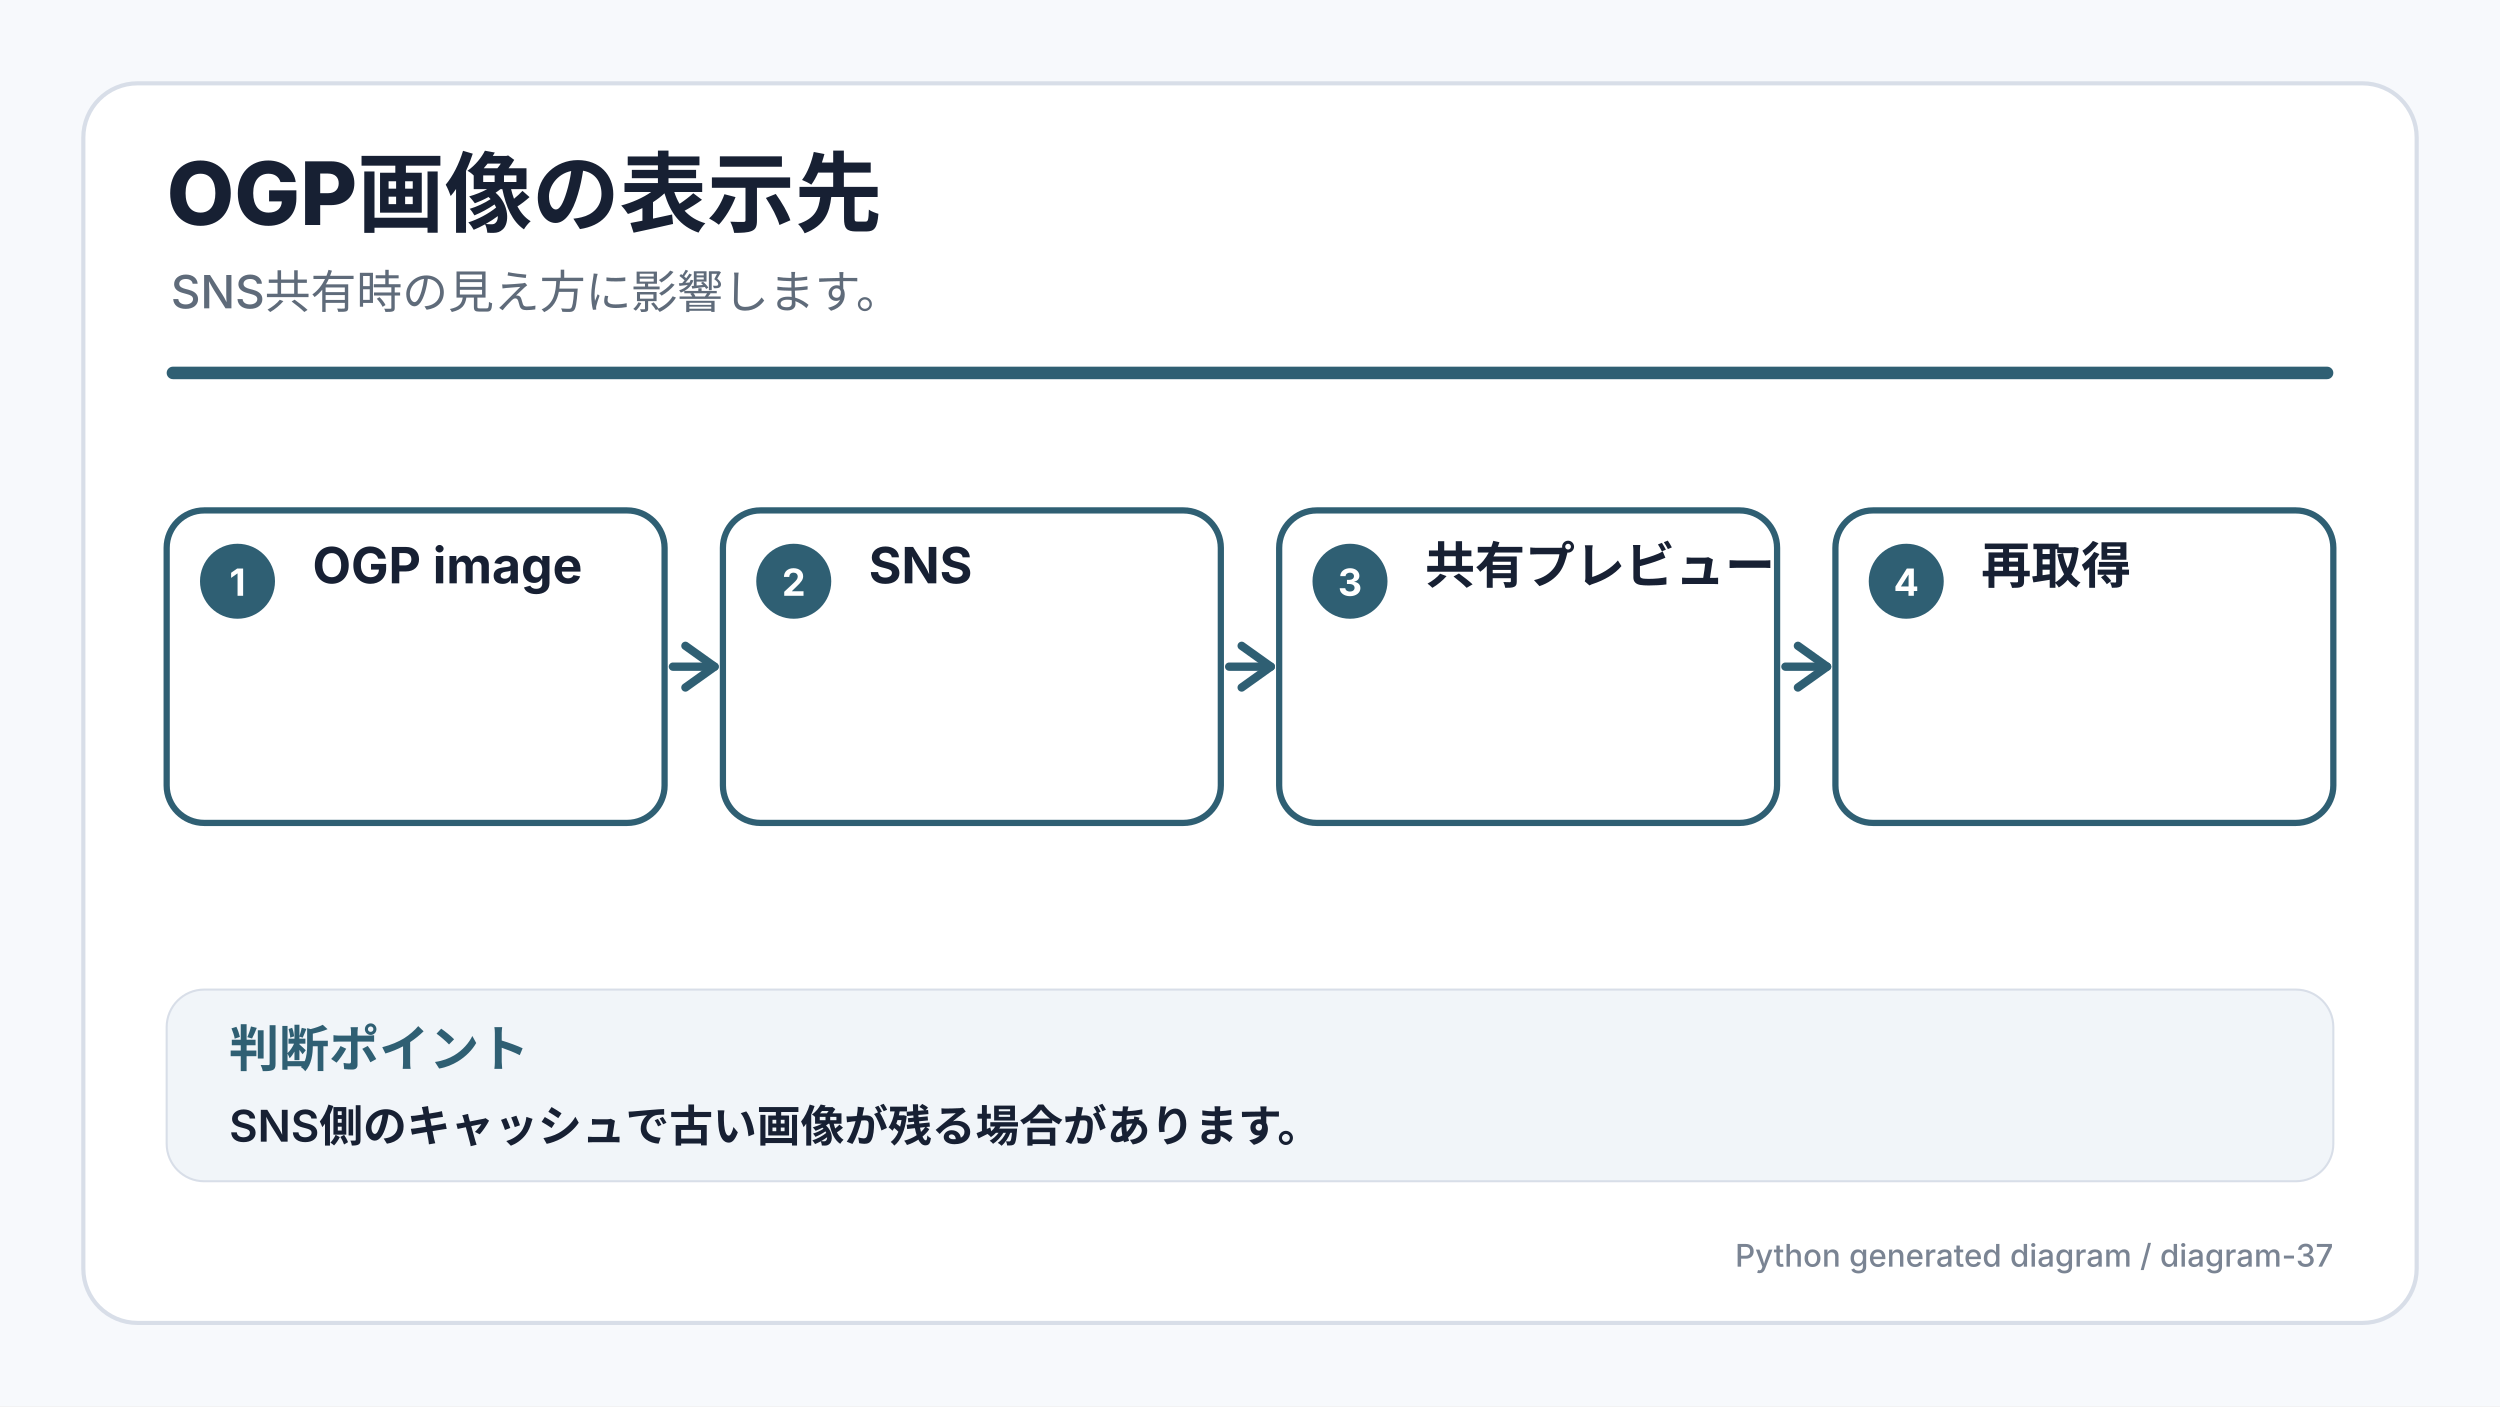
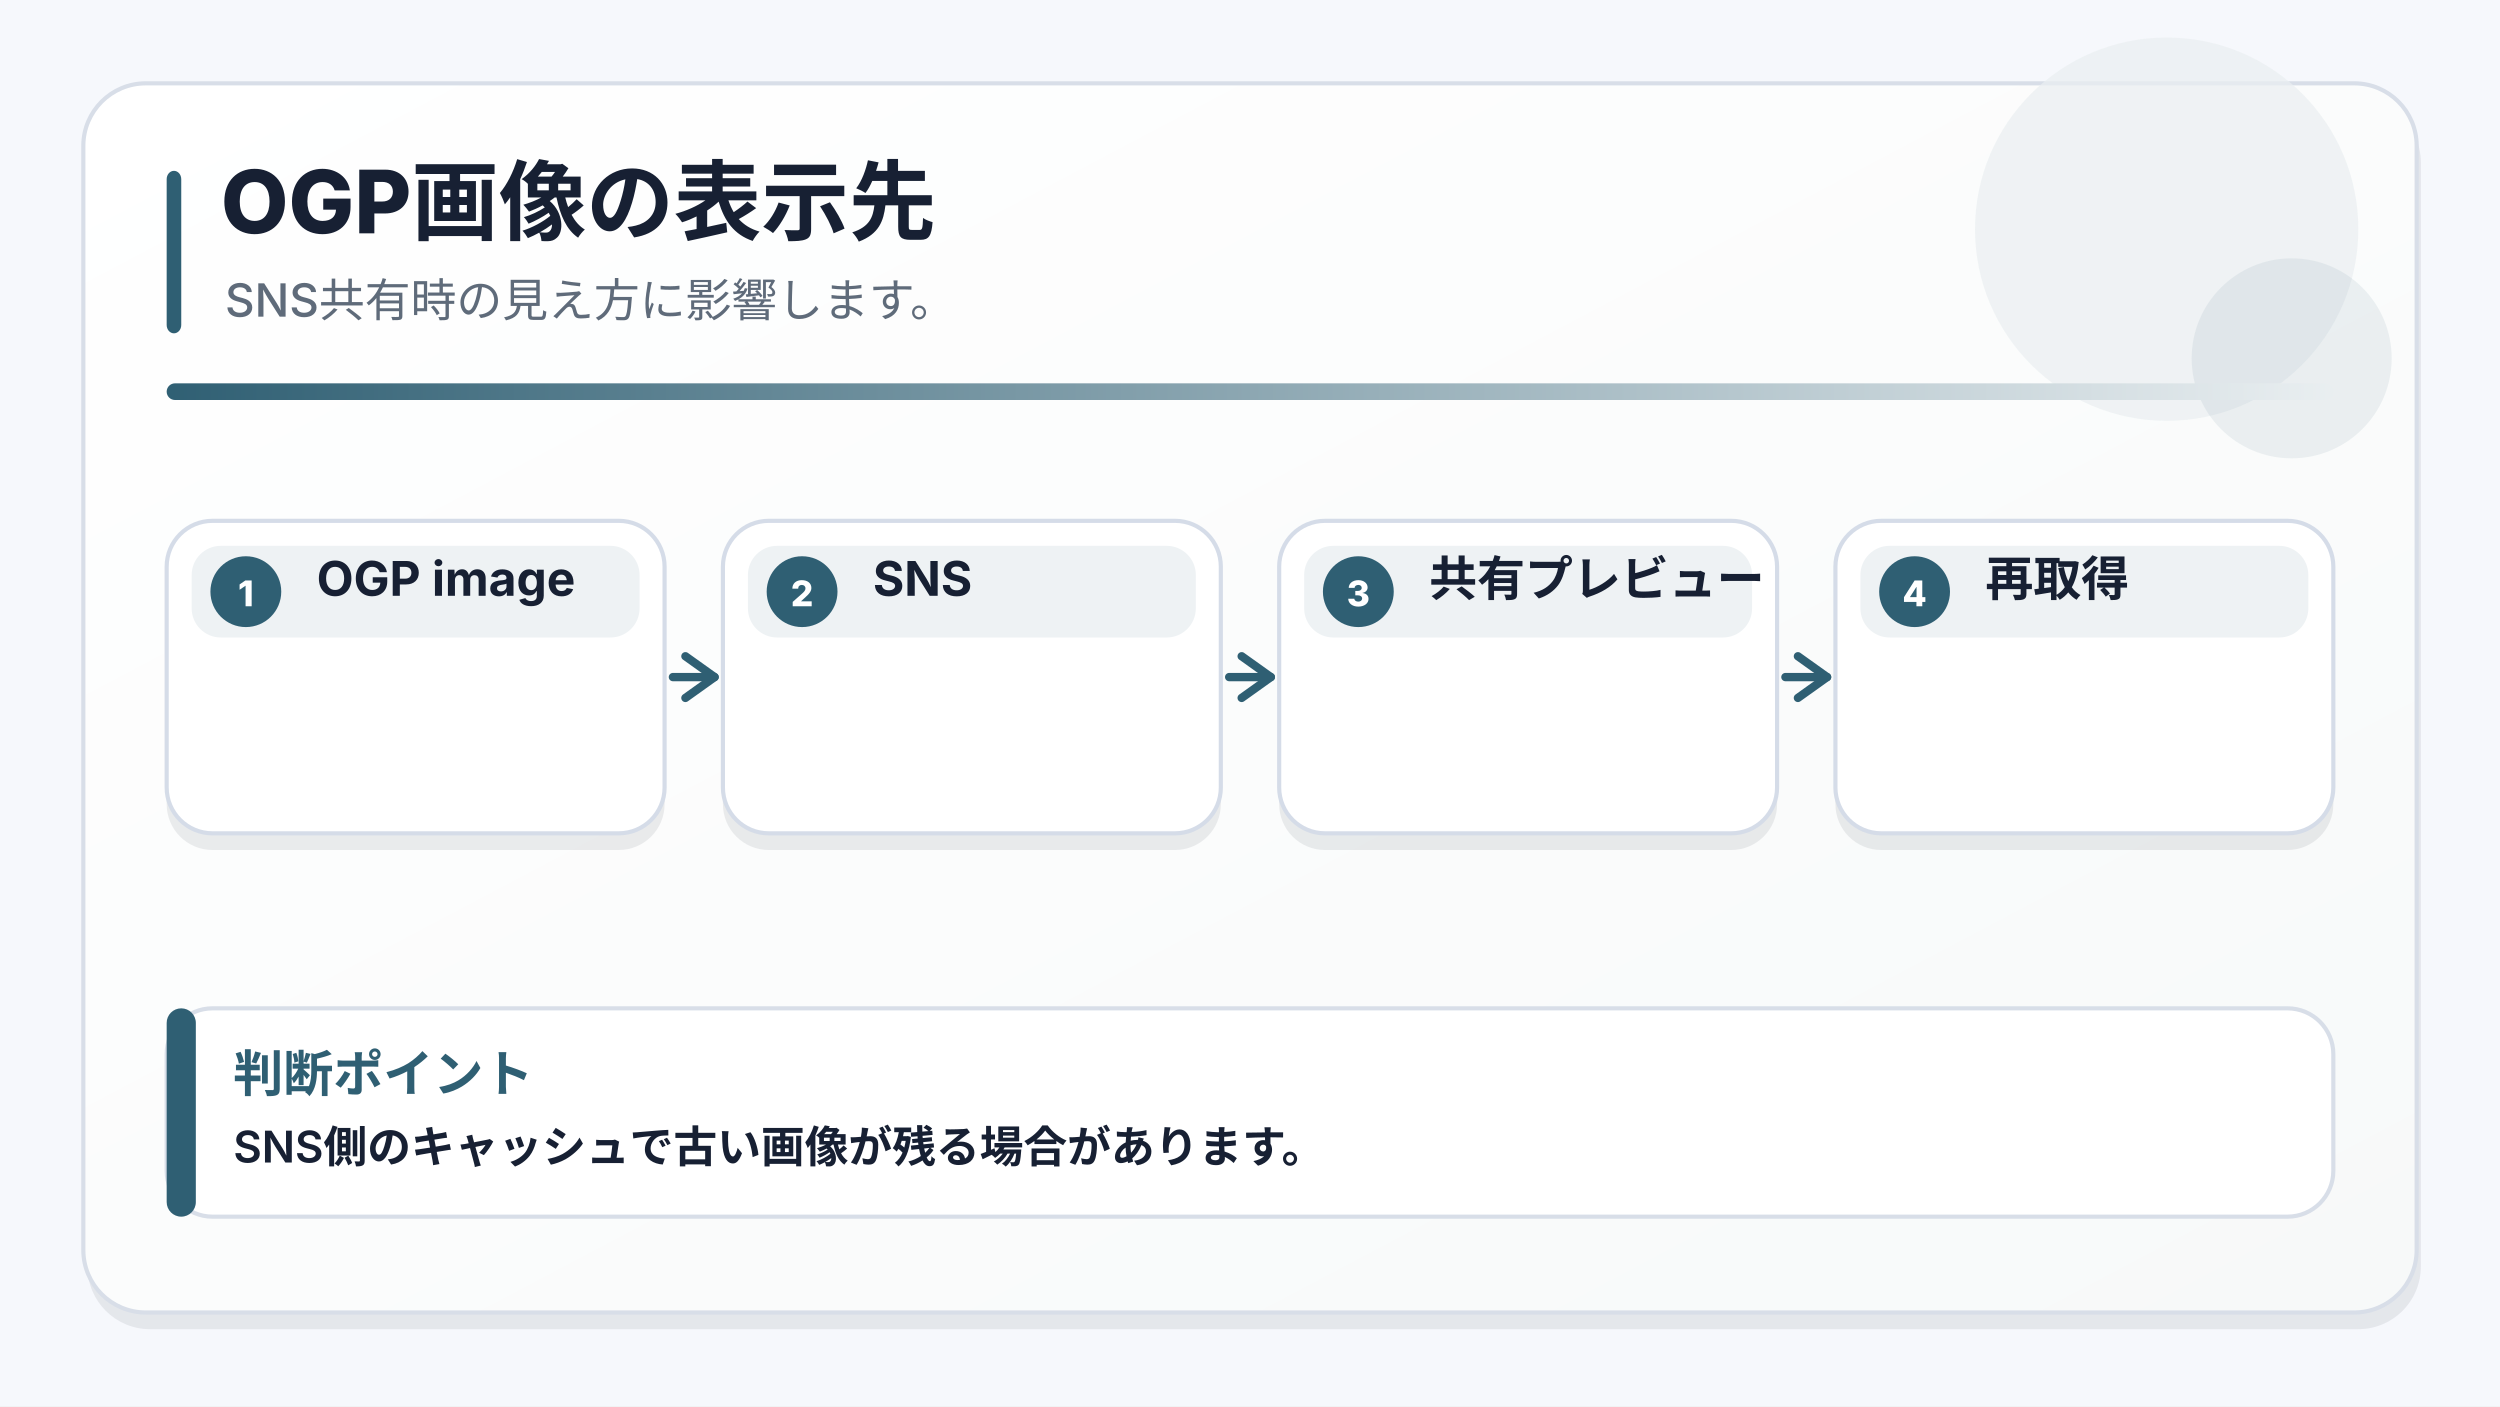
<svg xmlns="http://www.w3.org/2000/svg" width="1200" height="675" viewBox="0 0 1200 675" role="img">
-   <rect width="1200" height="675" fill="#F7F9FC" />
-   <rect x="40" y="40" width="1120" height="595" rx="26" fill="#ffffff" stroke="#D8DEE8" stroke-width="2" />
-   <text x="80" y="108" font-family="-apple-system, BlinkMacSystemFont, Segoe UI, sans-serif" font-size="42" font-weight="800" fill="#172033" text-anchor="start">OGP画像の表示先</text>
-   <text x="82" y="148" font-family="-apple-system, BlinkMacSystemFont, Segoe UI, sans-serif" font-size="22" font-weight="500" fill="#5F6B7A" text-anchor="start">SNS共有時の見え方に影響します。</text>
-   <rect x="80" y="176" width="1040" height="6" rx="3" fill="#2F5F73" />
-   <rect x="80" y="245" width="239" height="150" rx="18" fill="#ffffff" stroke="#2F5F73" stroke-width="3" />
-   <circle cx="114" cy="279" r="18" fill="#2F5F73" />
-   <text x="114" y="286" font-family="-apple-system, BlinkMacSystemFont, Segoe UI, sans-serif" font-size="18" font-weight="700" fill="#ffffff" text-anchor="middle">1</text>
-   <text x="150" y="280" font-family="-apple-system, BlinkMacSystemFont, Segoe UI, sans-serif" font-size="24" font-weight="700" fill="#172033" text-anchor="start">OGP image</text>
-   <line x1="323" y1="320" x2="343" y2="320" stroke="#2F5F73" stroke-width="4" stroke-linecap="round" />
-   <path d="M 329 310 L 343 320 L 329 330" fill="none" stroke="#2F5F73" stroke-width="4" stroke-linecap="round" stroke-linejoin="round" />
-   <rect x="347" y="245" width="239" height="150" rx="18" fill="#ffffff" stroke="#2F5F73" stroke-width="3" />
-   <circle cx="381" cy="279" r="18" fill="#2F5F73" />
-   <text x="381" y="286" font-family="-apple-system, BlinkMacSystemFont, Segoe UI, sans-serif" font-size="18" font-weight="700" fill="#ffffff" text-anchor="middle">2</text>
-   <text x="417" y="280" font-family="-apple-system, BlinkMacSystemFont, Segoe UI, sans-serif" font-size="24" font-weight="700" fill="#172033" text-anchor="start">SNS</text>
-   <line x1="590" y1="320" x2="610" y2="320" stroke="#2F5F73" stroke-width="4" stroke-linecap="round" />
-   <path d="M 596 310 L 610 320 L 596 330" fill="none" stroke="#2F5F73" stroke-width="4" stroke-linecap="round" stroke-linejoin="round" />
-   <rect x="614" y="245" width="239" height="150" rx="18" fill="#ffffff" stroke="#2F5F73" stroke-width="3" />
-   <circle cx="648" cy="279" r="18" fill="#2F5F73" />
-   <text x="648" y="286" font-family="-apple-system, BlinkMacSystemFont, Segoe UI, sans-serif" font-size="18" font-weight="700" fill="#ffffff" text-anchor="middle">3</text>
-   <text x="684" y="280" font-family="-apple-system, BlinkMacSystemFont, Segoe UI, sans-serif" font-size="24" font-weight="700" fill="#172033" text-anchor="start">共有プレビュー</text>
-   <line x1="857" y1="320" x2="877" y2="320" stroke="#2F5F73" stroke-width="4" stroke-linecap="round" />
-   <path d="M 863 310 L 877 320 L 863 330" fill="none" stroke="#2F5F73" stroke-width="4" stroke-linecap="round" stroke-linejoin="round" />
-   <rect x="881" y="245" width="239" height="150" rx="18" fill="#ffffff" stroke="#2F5F73" stroke-width="3" />
-   <circle cx="915" cy="279" r="18" fill="#2F5F73" />
-   <text x="915" y="286" font-family="-apple-system, BlinkMacSystemFont, Segoe UI, sans-serif" font-size="18" font-weight="700" fill="#ffffff" text-anchor="middle">4</text>
-   <text x="951" y="280" font-family="-apple-system, BlinkMacSystemFont, Segoe UI, sans-serif" font-size="24" font-weight="700" fill="#172033" text-anchor="start">再取得</text>
-   <rect x="80" y="475" width="1040" height="92" rx="18" fill="#F1F5F9" stroke="#D8DEE8" />
-   <text x="110" y="512" font-family="-apple-system, BlinkMacSystemFont, Segoe UI, sans-serif" font-size="24" font-weight="800" fill="#2F5F73" text-anchor="start">判断ポイント</text>
-   <text x="110" y="548" font-family="-apple-system, BlinkMacSystemFont, Segoe UI, sans-serif" font-size="21" font-weight="600" fill="#172033" text-anchor="start">SNS側のキャッシュで古い画像が残る場合があります。</text>
-   <text x="1120" y="608" font-family="-apple-system, BlinkMacSystemFont, Segoe UI, sans-serif" font-size="15" font-weight="500" fill="#7A8493" text-anchor="end">Python generated diagram / diagram-37</text>
+   <defs>
+     <linearGradient id="bg" x1="0" y1="0" x2="1" y2="1">
+       <stop offset="0%" stop-color="#FFFFFF" />
+       <stop offset="100%" stop-color="#F7F9F9" />
+     </linearGradient>
+     <linearGradient id="bar" x1="0" y1="0" x2="1" y2="0">
+       <stop offset="0%" stop-color="#2F5F73" />
+       <stop offset="100%" stop-color="#EAEFF1" />
+     </linearGradient>
+   </defs>
+   <rect width="1200" height="675" fill="#F6F8FC" />
+   <rect x="42" y="48" width="1120" height="590" rx="30" fill="#0F172A" opacity="0.08" />
+   <rect x="40" y="40" width="1120" height="590" rx="30" fill="url(#bg)" stroke="#D8DEE8" stroke-width="2" />
+   <circle cx="1040" cy="110" r="92" fill="#EAEFF1" opacity="0.72" />
+   <circle cx="1100" cy="172" r="48" fill="#2F5F73" opacity="0.08" />
+   <rect x="80" y="82" width="7" height="78" rx="4" fill="#2F5F73" />
+   <text x="106" y="112" font-family="-apple-system, BlinkMacSystemFont, Segoe UI, sans-serif" font-size="42" font-weight="800" fill="#172033" text-anchor="start">OGP画像の表示先</text>
+   <text x="108" y="152" font-family="-apple-system, BlinkMacSystemFont, Segoe UI, sans-serif" font-size="22" font-weight="500" fill="#5F6B7A" text-anchor="start">SNS共有時の見え方に影響します。</text>
+   <rect x="80" y="184" width="1040" height="8" rx="4" fill="url(#bar)" />
+   <rect x="80" y="258" width="239" height="150" rx="22" fill="#0F172A" opacity="0.08" />
+   <rect x="80" y="250" width="239" height="150" rx="22" fill="#ffffff" stroke="#D5DCE8" stroke-width="2" />
+   <rect x="92" y="262" width="215" height="44" rx="14" fill="#EEF2F4" />
+   <circle cx="118" cy="284" r="17" fill="#2F5F73" />
+   <text x="118" y="291" font-family="-apple-system, BlinkMacSystemFont, Segoe UI, sans-serif" font-size="17" font-weight="800" fill="#ffffff" text-anchor="middle">1</text>
+   <text x="152" y="286" font-family="-apple-system, BlinkMacSystemFont, Segoe UI, sans-serif" font-size="23" font-weight="750" fill="#172033" text-anchor="start">OGP image</text>
+   <line x1="323" y1="325" x2="343" y2="325" stroke="#2F5F73" stroke-width="4" stroke-linecap="round" />
+   <path d="M 329 315 L 343 325 L 329 335" fill="none" stroke="#2F5F73" stroke-width="4" stroke-linecap="round" stroke-linejoin="round" />
+   <rect x="347" y="258" width="239" height="150" rx="22" fill="#0F172A" opacity="0.08" />
+   <rect x="347" y="250" width="239" height="150" rx="22" fill="#ffffff" stroke="#D5DCE8" stroke-width="2" />
+   <rect x="359" y="262" width="215" height="44" rx="14" fill="#EEF2F4" />
+   <circle cx="385" cy="284" r="17" fill="#2F5F73" />
+   <text x="385" y="291" font-family="-apple-system, BlinkMacSystemFont, Segoe UI, sans-serif" font-size="17" font-weight="800" fill="#ffffff" text-anchor="middle">2</text>
+   <text x="419" y="286" font-family="-apple-system, BlinkMacSystemFont, Segoe UI, sans-serif" font-size="23" font-weight="750" fill="#172033" text-anchor="start">SNS</text>
+   <line x1="590" y1="325" x2="610" y2="325" stroke="#2F5F73" stroke-width="4" stroke-linecap="round" />
+   <path d="M 596 315 L 610 325 L 596 335" fill="none" stroke="#2F5F73" stroke-width="4" stroke-linecap="round" stroke-linejoin="round" />
+   <rect x="614" y="258" width="239" height="150" rx="22" fill="#0F172A" opacity="0.08" />
+   <rect x="614" y="250" width="239" height="150" rx="22" fill="#ffffff" stroke="#D5DCE8" stroke-width="2" />
+   <rect x="626" y="262" width="215" height="44" rx="14" fill="#EEF2F4" />
+   <circle cx="652" cy="284" r="17" fill="#2F5F73" />
+   <text x="652" y="291" font-family="-apple-system, BlinkMacSystemFont, Segoe UI, sans-serif" font-size="17" font-weight="800" fill="#ffffff" text-anchor="middle">3</text>
+   <text x="686" y="286" font-family="-apple-system, BlinkMacSystemFont, Segoe UI, sans-serif" font-size="23" font-weight="750" fill="#172033" text-anchor="start">共有プレビュー</text>
+   <line x1="857" y1="325" x2="877" y2="325" stroke="#2F5F73" stroke-width="4" stroke-linecap="round" />
+   <path d="M 863 315 L 877 325 L 863 335" fill="none" stroke="#2F5F73" stroke-width="4" stroke-linecap="round" stroke-linejoin="round" />
+   <rect x="881" y="258" width="239" height="150" rx="22" fill="#0F172A" opacity="0.08" />
+   <rect x="881" y="250" width="239" height="150" rx="22" fill="#ffffff" stroke="#D5DCE8" stroke-width="2" />
+   <rect x="893" y="262" width="215" height="44" rx="14" fill="#EEF2F4" />
+   <circle cx="919" cy="284" r="17" fill="#2F5F73" />
+   <text x="919" y="291" font-family="-apple-system, BlinkMacSystemFont, Segoe UI, sans-serif" font-size="17" font-weight="800" fill="#ffffff" text-anchor="middle">4</text>
+   <text x="953" y="286" font-family="-apple-system, BlinkMacSystemFont, Segoe UI, sans-serif" font-size="23" font-weight="750" fill="#172033" text-anchor="start">再取得</text>
+   <rect x="80" y="484" width="1040" height="100" rx="22" fill="#FFFFFF" stroke="#D8DEE8" stroke-width="2" />
+   <rect x="80" y="484" width="14" height="100" rx="7" fill="#2F5F73" />
+   <text x="112" y="524" font-family="-apple-system, BlinkMacSystemFont, Segoe UI, sans-serif" font-size="24" font-weight="800" fill="#2F5F73" text-anchor="start">判断ポイント</text>
+   <text x="112" y="558" font-family="-apple-system, BlinkMacSystemFont, Segoe UI, sans-serif" font-size="21" font-weight="600" fill="#172033" text-anchor="start">SNS側のキャッシュで古い画像が残る場合があります。</text>
</svg>
